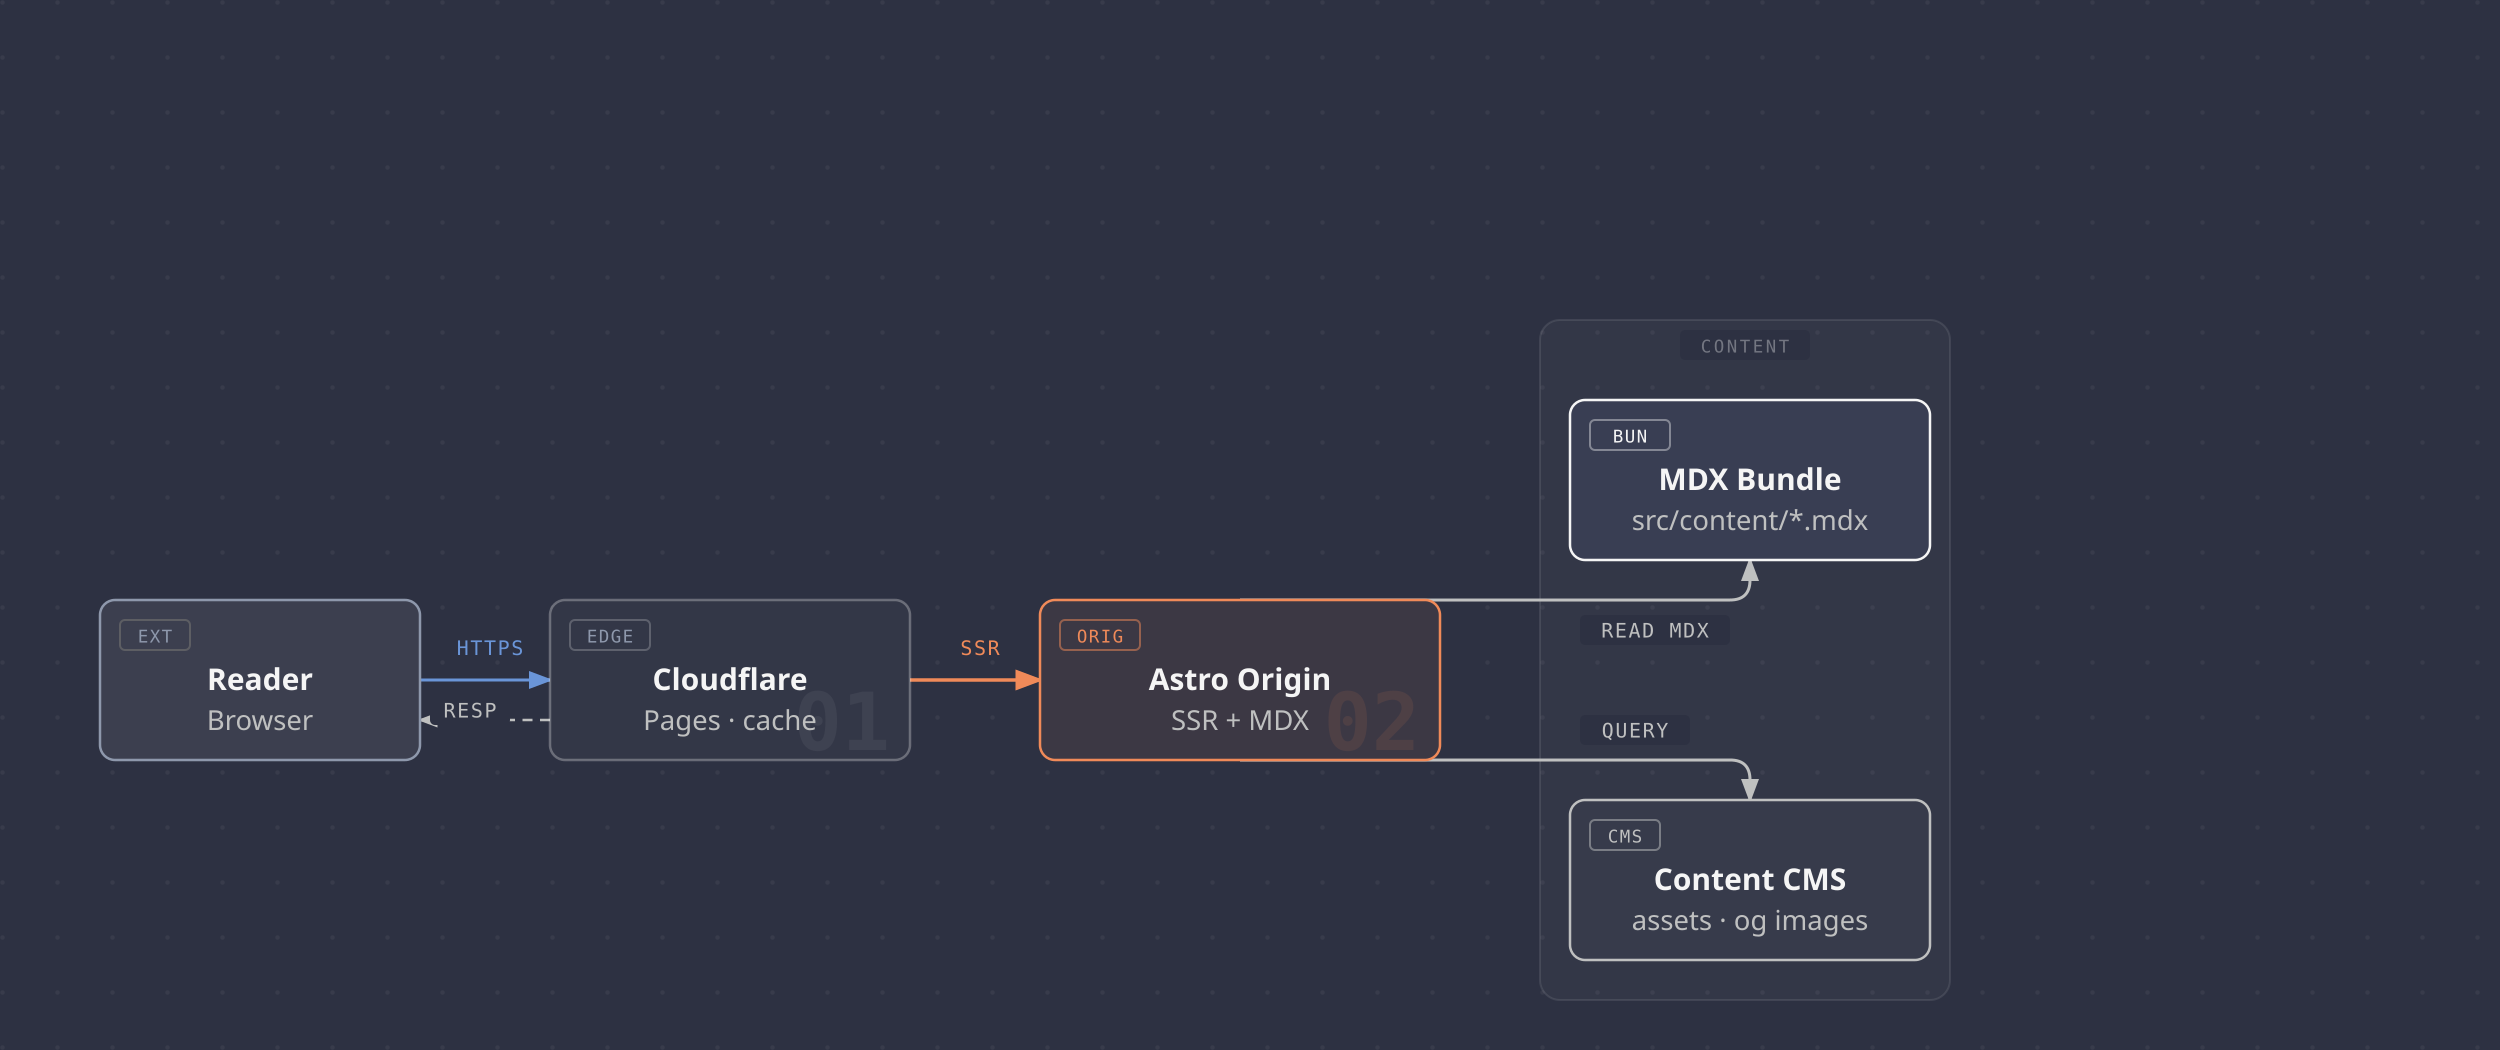
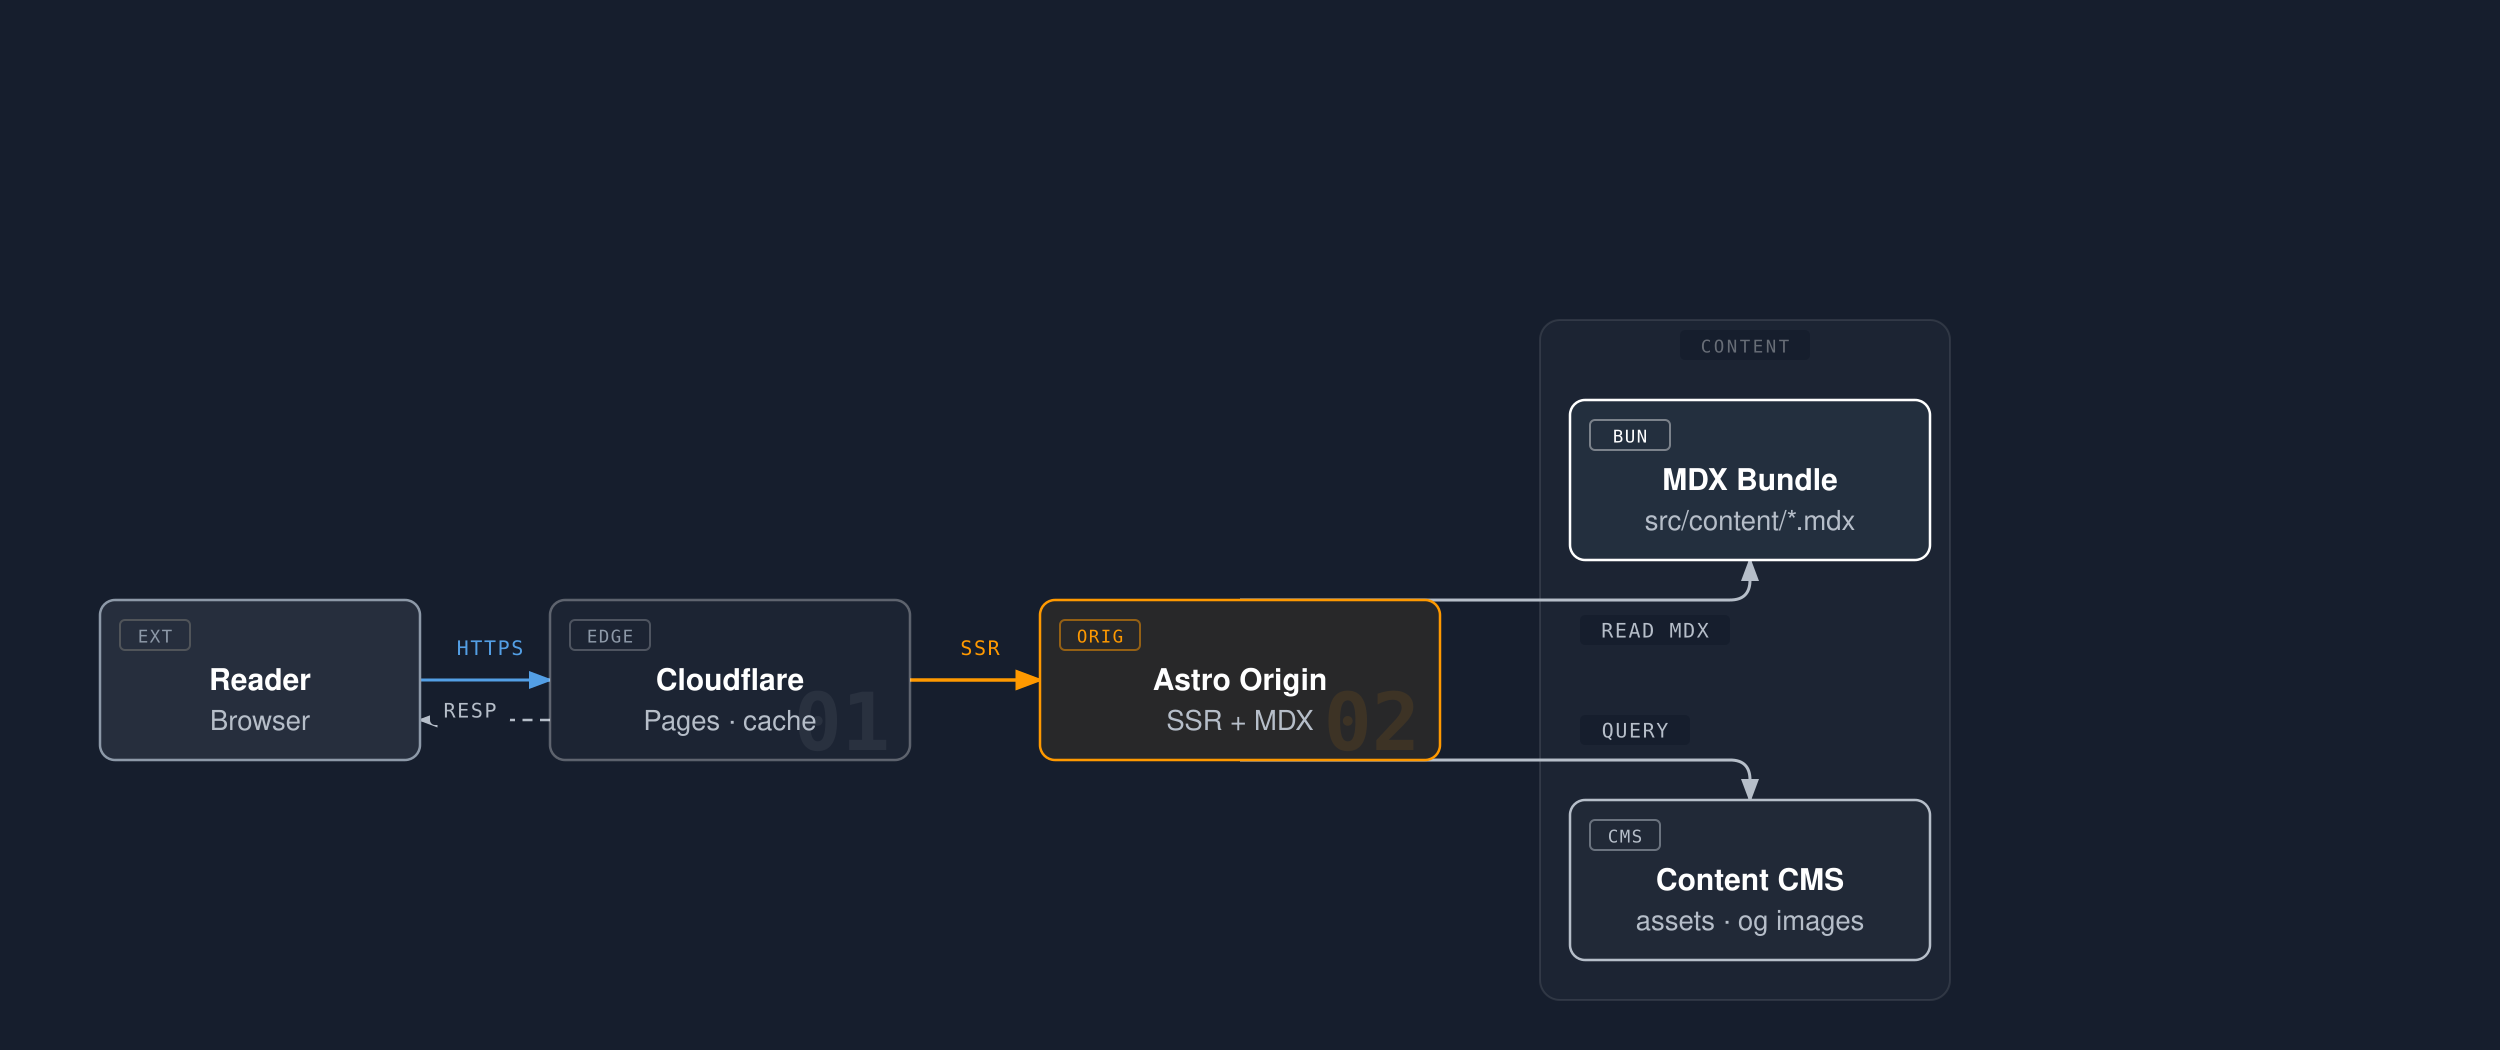
<svg xmlns="http://www.w3.org/2000/svg" viewBox="0 0 1000 420" role="img" aria-labelledby="architecture-dark-title architecture-dark-desc">
  <defs>
    <style>
/* page-css */
@font-face { font-family: 'Amazon Ember'; font-weight: 300; font-style: normal; src: local('Amazon Ember Light'), local('Amazon Ember'); }
@font-face { font-family: 'Amazon Ember'; font-weight: 400; font-style: normal; src: local('Amazon Ember'); }
@font-face { font-family: 'Amazon Ember'; font-weight: 400; font-style: italic; src: local('Amazon Ember Italic'), local('Amazon Ember'); }
@font-face { font-family: 'Amazon Ember'; font-weight: 600; font-style: normal; src: local('Amazon Ember Medium'), local('Amazon Ember'); }
@font-face { font-family: 'Amazon Ember'; font-weight: 700; font-style: normal; src: local('Amazon Ember Bold'), local('Amazon Ember'); }
@font-face { font-family: 'Amazon Ember'; font-weight: 800; font-style: normal; src: local('Amazon Ember Heavy'), local('Amazon Ember'); }
@font-face { font-family: 'Amazon Ember Mono'; font-weight: 400; font-style: normal; src: local('Amazon Ember Mono'); }
@font-face { font-family: 'Amazon Ember Mono'; font-weight: 700; font-style: normal; src: local('Amazon Ember Mono Bold'), local('Amazon Ember Mono'); }
/* /page-css */
    </style>
-     <pattern id="dots" width="22" height="22" patternUnits="userSpaceOnUse">
-       <circle cx="1" cy="1" r="0.9" fill="rgba(245,245,245,0.10)" />
-     </pattern>
    <marker id="arrow" markerWidth="8" markerHeight="6" refX="7" refY="3" orient="auto">
-       <polygon points="0 0, 8 3, 0 6" fill="#bfc0c0" />
+       <polygon points="0 0, 8 3, 0 6" fill="#B6BEC9" />
    </marker>
    <marker id="arrow-accent" markerWidth="8" markerHeight="6" refX="7" refY="3" orient="auto">
-       <polygon points="0 0, 8 3, 0 6" fill="#f08a59" />
+       <polygon points="0 0, 8 3, 0 6" fill="#FF9900" />
    </marker>
    <marker id="arrow-link" markerWidth="8" markerHeight="6" refX="7" refY="3" orient="auto">
-       <polygon points="0 0, 8 3, 0 6" fill="#6a95d8" />
+       <polygon points="0 0, 8 3, 0 6" fill="#539FE5" />
    </marker>
  </defs>
-   <rect width="100%" height="100%" fill="#2d3142" />
-   <rect width="100%" height="100%" fill="url(#dots)" opacity="0.55" />
-   <rect x="616" y="128" width="164" height="272" rx="8" fill="rgba(245,245,245,0.03)" stroke="rgba(245,245,245,0.10)" stroke-width="0.8" />
-   <rect x="672" y="132" width="52" height="12" rx="2" fill="#2d3142" />
-   <text x="698" y="141" fill="rgba(245,245,245,0.35)" font-size="7" font-family="'Geist Mono', monospace" text-anchor="middle" letter-spacing="0.14em">CONTENT</text>
-   <line x1="168" y1="272" x2="220" y2="272" stroke="#6a95d8" stroke-width="1.2" marker-end="url(#arrow-link)" />
-   <line x1="364" y1="272" x2="416" y2="272" stroke="#f08a59" stroke-width="1.4" marker-end="url(#arrow-accent)" />
-   <path d="M 496,240 H 692 Q 700,240 700,232 V 224" fill="none" stroke="#bfc0c0" stroke-width="1.2" marker-end="url(#arrow)" />
-   <path d="M 496,304 H 692 Q 700,304 700,312 V 320" fill="none" stroke="#bfc0c0" stroke-width="1.2" marker-end="url(#arrow)" />
-   <path d="M 220,288 H 168" fill="none" stroke="#bfc0c0" stroke-width="1" stroke-dasharray="4,3" marker-end="url(#arrow)" />
-   <rect x="172" y="252" width="48" height="12" rx="2" fill="#2d3142" />
-   <text x="196" y="262" fill="#6a95d8" font-size="8" font-family="'Geist Mono', monospace" text-anchor="middle" letter-spacing="0.08em">HTTPS</text>
-   <rect x="172" y="278" width="32" height="12" rx="2" fill="#2d3142" />
-   <text x="188" y="287" fill="#bfc0c0" font-size="8" font-family="'Geist Mono', monospace" text-anchor="middle" letter-spacing="0.08em">RESP</text>
-   <rect x="368" y="252" width="48" height="12" rx="2" fill="#2d3142" />
-   <text x="392" y="262" fill="#f08a59" font-size="8" font-family="'Geist Mono', monospace" text-anchor="middle" letter-spacing="0.08em">SSR</text>
-   <rect x="632" y="246" width="60" height="12" rx="2" fill="#2d3142" />
-   <text x="662" y="255" fill="#bfc0c0" font-size="8" font-family="'Geist Mono', monospace" text-anchor="middle" letter-spacing="0.08em">READ MDX</text>
-   <rect x="632" y="286" width="44" height="12" rx="2" fill="#2d3142" />
-   <text x="654" y="295" fill="#bfc0c0" font-size="8" font-family="'Geist Mono', monospace" text-anchor="middle" letter-spacing="0.08em">QUERY</text>
-   <rect x="40" y="240" width="128" height="64" rx="6" fill="#2d3142" />
-   <rect x="40" y="240" width="128" height="64" rx="6" fill="rgba(191,192,192,0.10)" stroke="#8e98ac" stroke-width="1" />
+   <rect width="100%" height="100%" fill="#161E2D" />
+   <rect x="616" y="128" width="164" height="272" rx="8" fill="rgba(255,255,255,0.03)" stroke="rgba(255,255,255,0.10)" stroke-width="0.8" />
+   <rect x="672" y="132" width="52" height="12" rx="2" fill="#161E2D" />
+   <text x="698" y="141" fill="rgba(255,255,255,0.35)" font-size="7" font-family="'Amazon Ember Mono', ui-monospace, monospace" text-anchor="middle" letter-spacing="0.14em">CONTENT</text>
+   <line x1="168" y1="272" x2="220" y2="272" stroke="#539FE5" stroke-width="1.2" marker-end="url(#arrow-link)" />
+   <line x1="364" y1="272" x2="416" y2="272" stroke="#FF9900" stroke-width="1.4" marker-end="url(#arrow-accent)" />
+   <path d="M 496,240 H 692 Q 700,240 700,232 V 224" fill="none" stroke="#B6BEC9" stroke-width="1.2" marker-end="url(#arrow)" />
+   <path d="M 496,304 H 692 Q 700,304 700,312 V 320" fill="none" stroke="#B6BEC9" stroke-width="1.2" marker-end="url(#arrow)" />
+   <path d="M 220,288 H 168" fill="none" stroke="#B6BEC9" stroke-width="1" stroke-dasharray="4,3" marker-end="url(#arrow)" />
+   <rect x="172" y="252" width="48" height="12" rx="2" fill="#161E2D" />
+   <text x="196" y="262" fill="#539FE5" font-size="8" font-family="'Amazon Ember Mono', ui-monospace, monospace" text-anchor="middle" letter-spacing="0.08em">HTTPS</text>
+   <rect x="172" y="278" width="32" height="12" rx="2" fill="#161E2D" />
+   <text x="188" y="287" fill="#B6BEC9" font-size="8" font-family="'Amazon Ember Mono', ui-monospace, monospace" text-anchor="middle" letter-spacing="0.08em">RESP</text>
+   <rect x="368" y="252" width="48" height="12" rx="2" fill="#161E2D" />
+   <text x="392" y="262" fill="#FF9900" font-size="8" font-family="'Amazon Ember Mono', ui-monospace, monospace" text-anchor="middle" letter-spacing="0.08em">SSR</text>
+   <rect x="632" y="246" width="60" height="12" rx="2" fill="#161E2D" />
+   <text x="662" y="255" fill="#B6BEC9" font-size="8" font-family="'Amazon Ember Mono', ui-monospace, monospace" text-anchor="middle" letter-spacing="0.08em">READ MDX</text>
+   <rect x="632" y="286" width="44" height="12" rx="2" fill="#161E2D" />
+   <text x="654" y="295" fill="#B6BEC9" font-size="8" font-family="'Amazon Ember Mono', ui-monospace, monospace" text-anchor="middle" letter-spacing="0.08em">QUERY</text>
+   <rect x="40" y="240" width="128" height="64" rx="6" fill="#161E2D" />
+   <rect x="40" y="240" width="128" height="64" rx="6" fill="rgba(182,190,201,0.10)" stroke="#8D99A8" stroke-width="1" />
  <rect x="48" y="248" width="28" height="12" rx="2" fill="transparent" stroke="rgba(142,140,131,0.40)" stroke-width="0.8" />
-   <text x="62" y="257" fill="#8e98ac" font-size="7" font-family="'Geist Mono', monospace" text-anchor="middle" letter-spacing="0.08em">EXT</text>
-   <text x="104" y="276" fill="#f5f5f5" font-size="12" font-weight="600" font-family="'Geist', sans-serif" text-anchor="middle">Reader</text>
-   <text x="104" y="292" fill="#bfc0c0" font-size="11" font-family="'Geist', sans-serif" text-anchor="middle">Browser</text>
-   <rect x="220" y="240" width="144" height="64" rx="6" fill="#2d3142" />
-   <rect x="220" y="240" width="144" height="64" rx="6" fill="rgba(245,245,245,0.03)" stroke="rgba(245,245,245,0.30)" stroke-width="1" />
-   <rect x="228" y="248" width="32" height="12" rx="2" fill="transparent" stroke="rgba(245,245,245,0.22)" stroke-width="0.8" />
-   <text x="244" y="257" fill="#8e98ac" font-size="7" font-family="'Geist Mono', monospace" text-anchor="middle" letter-spacing="0.08em">EDGE</text>
-   <text x="356" y="300" fill="rgba(245,245,245,0.06)" font-size="32" font-weight="600" font-family="'Geist Mono', monospace" text-anchor="end">01</text>
-   <text x="292" y="276" fill="#f5f5f5" font-size="12" font-weight="600" font-family="'Geist', sans-serif" text-anchor="middle">Cloudflare</text>
-   <text x="292" y="292" fill="#bfc0c0" font-size="11" font-family="'Geist', sans-serif" text-anchor="middle">Pages · cache</text>
-   <rect x="416" y="240" width="160" height="64" rx="6" fill="#2d3142" />
-   <rect x="416" y="240" width="160" height="64" rx="6" fill="rgba(240,138,89,0.08)" stroke="#f08a59" stroke-width="1" />
-   <rect x="424" y="248" width="32" height="12" rx="2" fill="transparent" stroke="rgba(240,138,89,0.50)" stroke-width="0.8" />
-   <text x="440" y="257" fill="#f08a59" font-size="7" font-family="'Geist Mono', monospace" text-anchor="middle" letter-spacing="0.08em">ORIG</text>
-   <text x="568" y="300" fill="rgba(240,138,89,0.10)" font-size="32" font-weight="600" font-family="'Geist Mono', monospace" text-anchor="end">02</text>
-   <text x="496" y="276" fill="#f5f5f5" font-size="12" font-weight="600" font-family="'Geist', sans-serif" text-anchor="middle">Astro Origin</text>
-   <text x="496" y="292" fill="#bfc0c0" font-size="11" font-family="'Geist', sans-serif" text-anchor="middle">SSR + MDX</text>
-   <rect x="628" y="160" width="144" height="64" rx="6" fill="#2d3142" />
-   <rect x="628" y="160" width="144" height="64" rx="6" fill="#393e53" stroke="#f5f5f5" stroke-width="1" />
-   <rect x="636" y="168" width="32" height="12" rx="2" fill="transparent" stroke="rgba(245,245,245,0.40)" stroke-width="0.8" />
-   <text x="652" y="177" fill="#f5f5f5" font-size="7" font-family="'Geist Mono', monospace" text-anchor="middle" letter-spacing="0.08em">BUN</text>
-   <text x="700" y="196" fill="#f5f5f5" font-size="12" font-weight="600" font-family="'Geist', sans-serif" text-anchor="middle">MDX Bundle</text>
-   <text x="700" y="212" fill="#bfc0c0" font-size="11" font-family="'Geist', sans-serif" text-anchor="middle">src/content/*.mdx</text>
-   <rect x="628" y="320" width="144" height="64" rx="6" fill="#2d3142" />
-   <rect x="628" y="320" width="144" height="64" rx="6" fill="rgba(245,245,245,0.05)" stroke="#bfc0c0" stroke-width="1" />
-   <rect x="636" y="328" width="28" height="12" rx="2" fill="transparent" stroke="rgba(191,192,192,0.50)" stroke-width="0.8" />
-   <text x="650" y="337" fill="#bfc0c0" font-size="7" font-family="'Geist Mono', monospace" text-anchor="middle" letter-spacing="0.08em">CMS</text>
-   <text x="700" y="356" fill="#f5f5f5" font-size="12" font-weight="600" font-family="'Geist', sans-serif" text-anchor="middle">Content CMS</text>
-   <text x="700" y="372" fill="#bfc0c0" font-size="11" font-family="'Geist', sans-serif" text-anchor="middle">assets · og images</text>
+   <text x="62" y="257" fill="#8D99A8" font-size="7" font-family="'Amazon Ember Mono', ui-monospace, monospace" text-anchor="middle" letter-spacing="0.08em">EXT</text>
+   <text x="104" y="276" fill="#FFFFFF" font-size="12" font-weight="600" font-family="'Amazon Ember', 'Helvetica Neue', Helvetica, Arial, sans-serif" text-anchor="middle">Reader</text>
+   <text x="104" y="292" fill="#B6BEC9" font-size="11" font-family="'Amazon Ember', 'Helvetica Neue', Helvetica, Arial, sans-serif" text-anchor="middle">Browser</text>
+   <rect x="220" y="240" width="144" height="64" rx="6" fill="#161E2D" />
+   <rect x="220" y="240" width="144" height="64" rx="6" fill="rgba(255,255,255,0.03)" stroke="rgba(255,255,255,0.30)" stroke-width="1" />
+   <rect x="228" y="248" width="32" height="12" rx="2" fill="transparent" stroke="rgba(255,255,255,0.22)" stroke-width="0.8" />
+   <text x="244" y="257" fill="#8D99A8" font-size="7" font-family="'Amazon Ember Mono', ui-monospace, monospace" text-anchor="middle" letter-spacing="0.08em">EDGE</text>
+   <text x="356" y="300" fill="rgba(255,255,255,0.06)" font-size="32" font-weight="600" font-family="'Amazon Ember Mono', ui-monospace, monospace" text-anchor="end">01</text>
+   <text x="292" y="276" fill="#FFFFFF" font-size="12" font-weight="600" font-family="'Amazon Ember', 'Helvetica Neue', Helvetica, Arial, sans-serif" text-anchor="middle">Cloudflare</text>
+   <text x="292" y="292" fill="#B6BEC9" font-size="11" font-family="'Amazon Ember', 'Helvetica Neue', Helvetica, Arial, sans-serif" text-anchor="middle">Pages · cache</text>
+   <rect x="416" y="240" width="160" height="64" rx="6" fill="#161E2D" />
+   <rect x="416" y="240" width="160" height="64" rx="6" fill="rgba(255,153,0,0.08)" stroke="#FF9900" stroke-width="1" />
+   <rect x="424" y="248" width="32" height="12" rx="2" fill="transparent" stroke="rgba(255,153,0,0.50)" stroke-width="0.8" />
+   <text x="440" y="257" fill="#FF9900" font-size="7" font-family="'Amazon Ember Mono', ui-monospace, monospace" text-anchor="middle" letter-spacing="0.08em">ORIG</text>
+   <text x="568" y="300" fill="rgba(255,153,0,0.10)" font-size="32" font-weight="600" font-family="'Amazon Ember Mono', ui-monospace, monospace" text-anchor="end">02</text>
+   <text x="496" y="276" fill="#FFFFFF" font-size="12" font-weight="600" font-family="'Amazon Ember', 'Helvetica Neue', Helvetica, Arial, sans-serif" text-anchor="middle">Astro Origin</text>
+   <text x="496" y="292" fill="#B6BEC9" font-size="11" font-family="'Amazon Ember', 'Helvetica Neue', Helvetica, Arial, sans-serif" text-anchor="middle">SSR + MDX</text>
+   <rect x="628" y="160" width="144" height="64" rx="6" fill="#161E2D" />
+   <rect x="628" y="160" width="144" height="64" rx="6" fill="#232F3E" stroke="#FFFFFF" stroke-width="1" />
+   <rect x="636" y="168" width="32" height="12" rx="2" fill="transparent" stroke="rgba(255,255,255,0.40)" stroke-width="0.8" />
+   <text x="652" y="177" fill="#FFFFFF" font-size="7" font-family="'Amazon Ember Mono', ui-monospace, monospace" text-anchor="middle" letter-spacing="0.08em">BUN</text>
+   <text x="700" y="196" fill="#FFFFFF" font-size="12" font-weight="600" font-family="'Amazon Ember', 'Helvetica Neue', Helvetica, Arial, sans-serif" text-anchor="middle">MDX Bundle</text>
+   <text x="700" y="212" fill="#B6BEC9" font-size="11" font-family="'Amazon Ember', 'Helvetica Neue', Helvetica, Arial, sans-serif" text-anchor="middle">src/content/*.mdx</text>
+   <rect x="628" y="320" width="144" height="64" rx="6" fill="#161E2D" />
+   <rect x="628" y="320" width="144" height="64" rx="6" fill="rgba(255,255,255,0.05)" stroke="#B6BEC9" stroke-width="1" />
+   <rect x="636" y="328" width="28" height="12" rx="2" fill="transparent" stroke="rgba(182,190,201,0.50)" stroke-width="0.8" />
+   <text x="650" y="337" fill="#B6BEC9" font-size="7" font-family="'Amazon Ember Mono', ui-monospace, monospace" text-anchor="middle" letter-spacing="0.08em">CMS</text>
+   <text x="700" y="356" fill="#FFFFFF" font-size="12" font-weight="600" font-family="'Amazon Ember', 'Helvetica Neue', Helvetica, Arial, sans-serif" text-anchor="middle">Content CMS</text>
+   <text x="700" y="372" fill="#B6BEC9" font-size="11" font-family="'Amazon Ember', 'Helvetica Neue', Helvetica, Arial, sans-serif" text-anchor="middle">assets · og images</text>
</svg>
